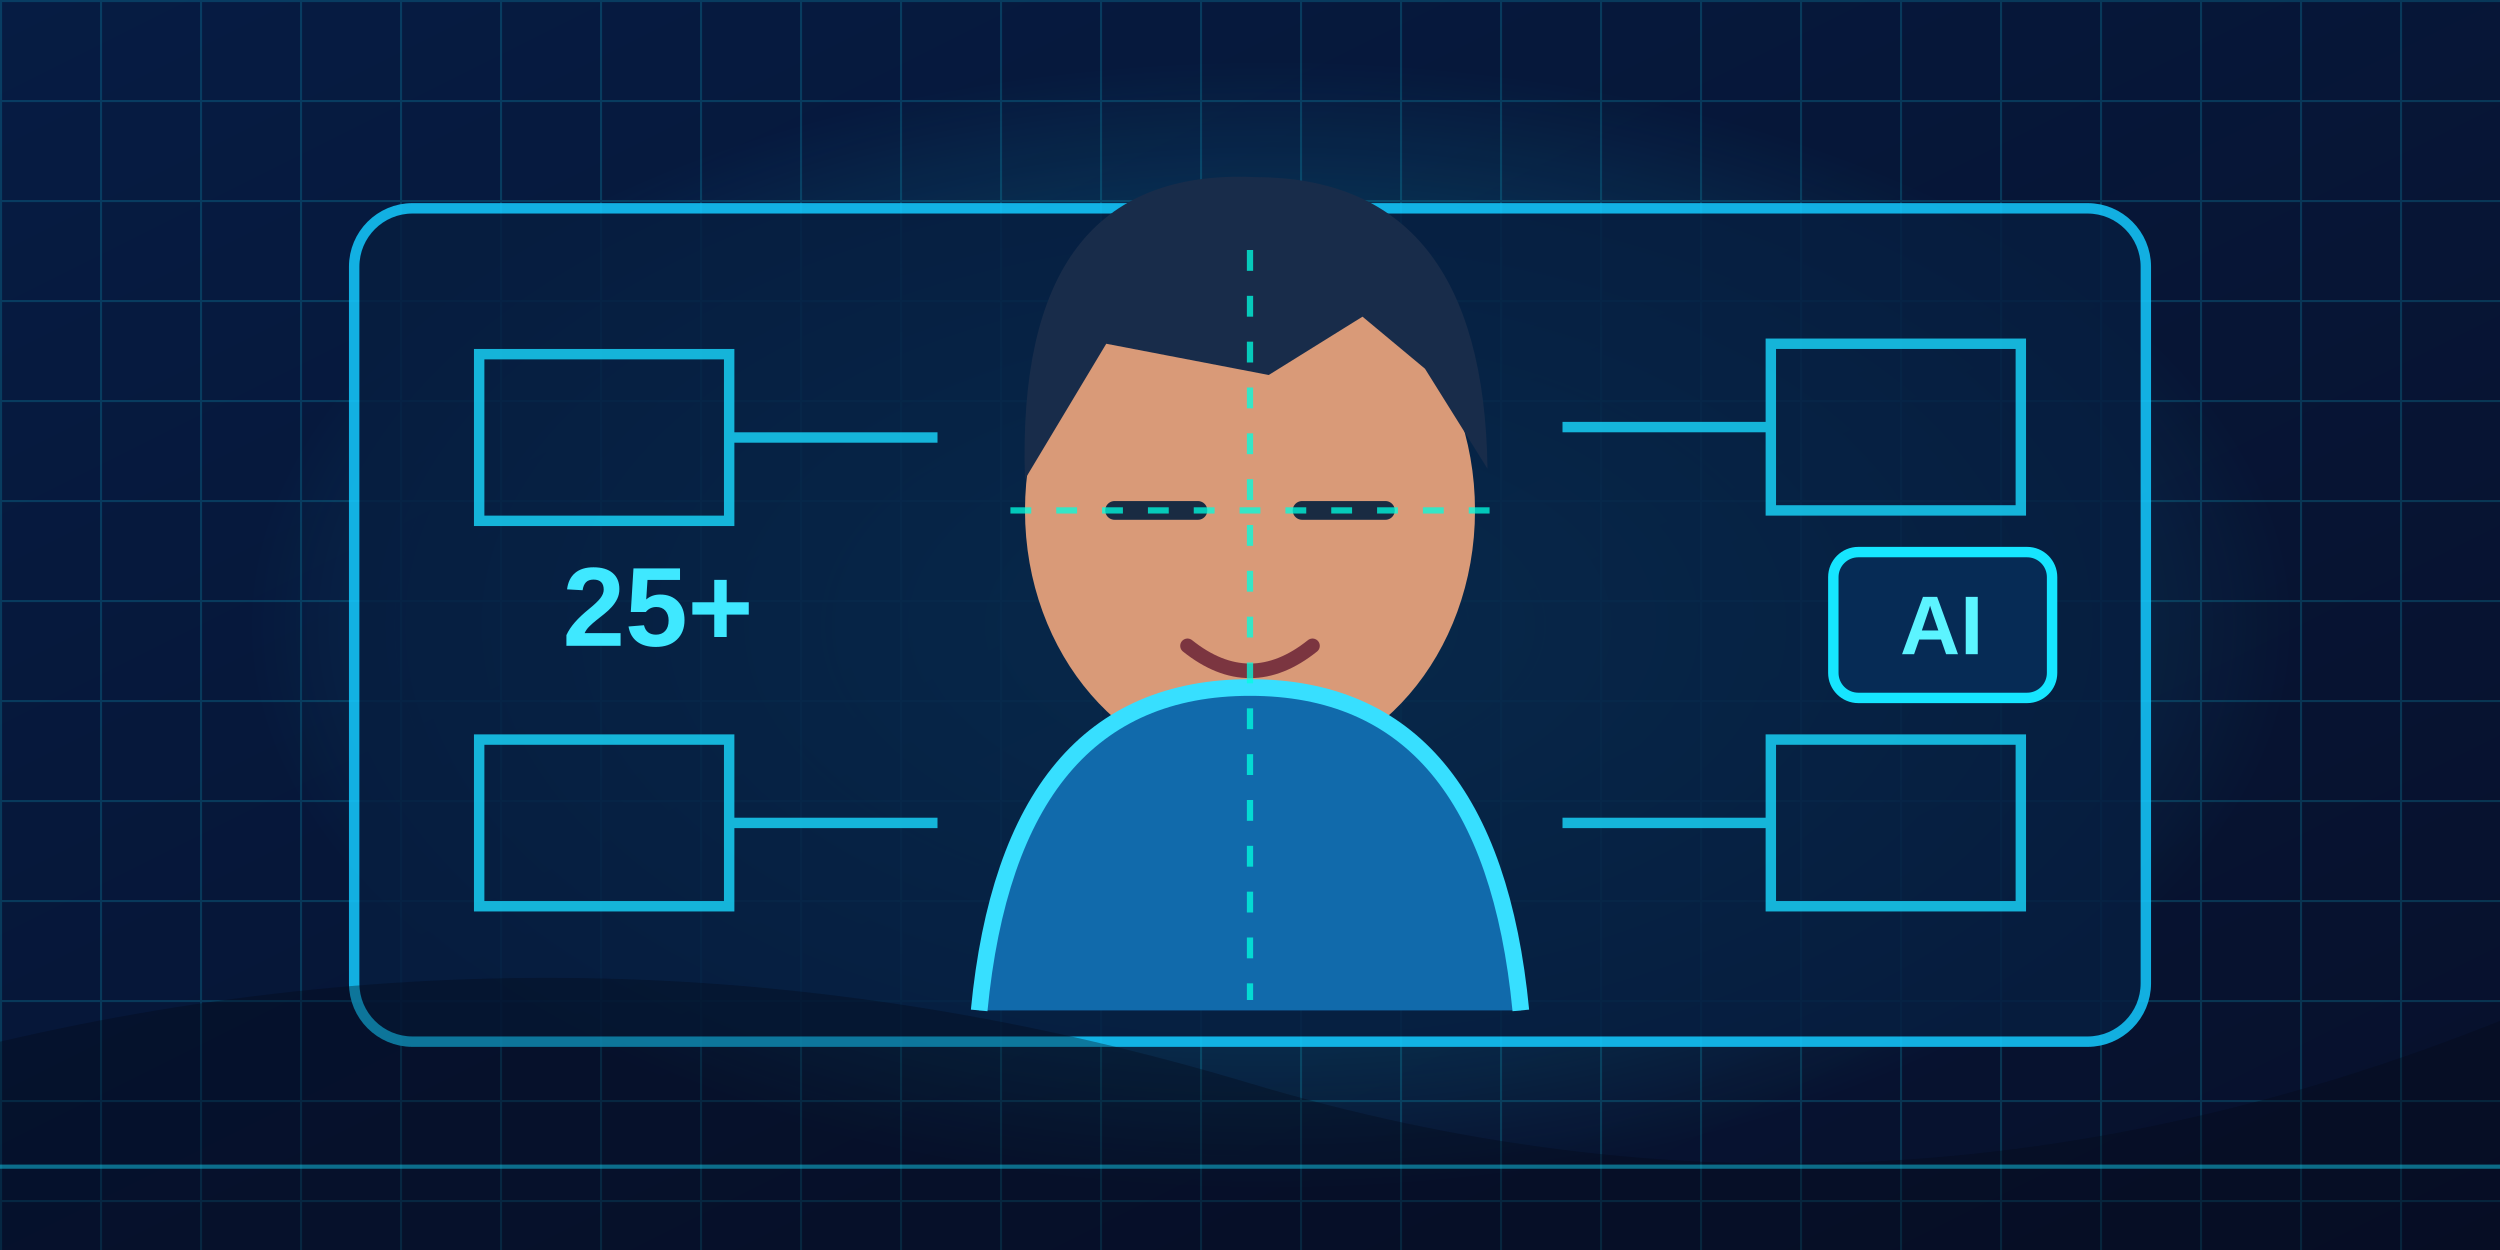
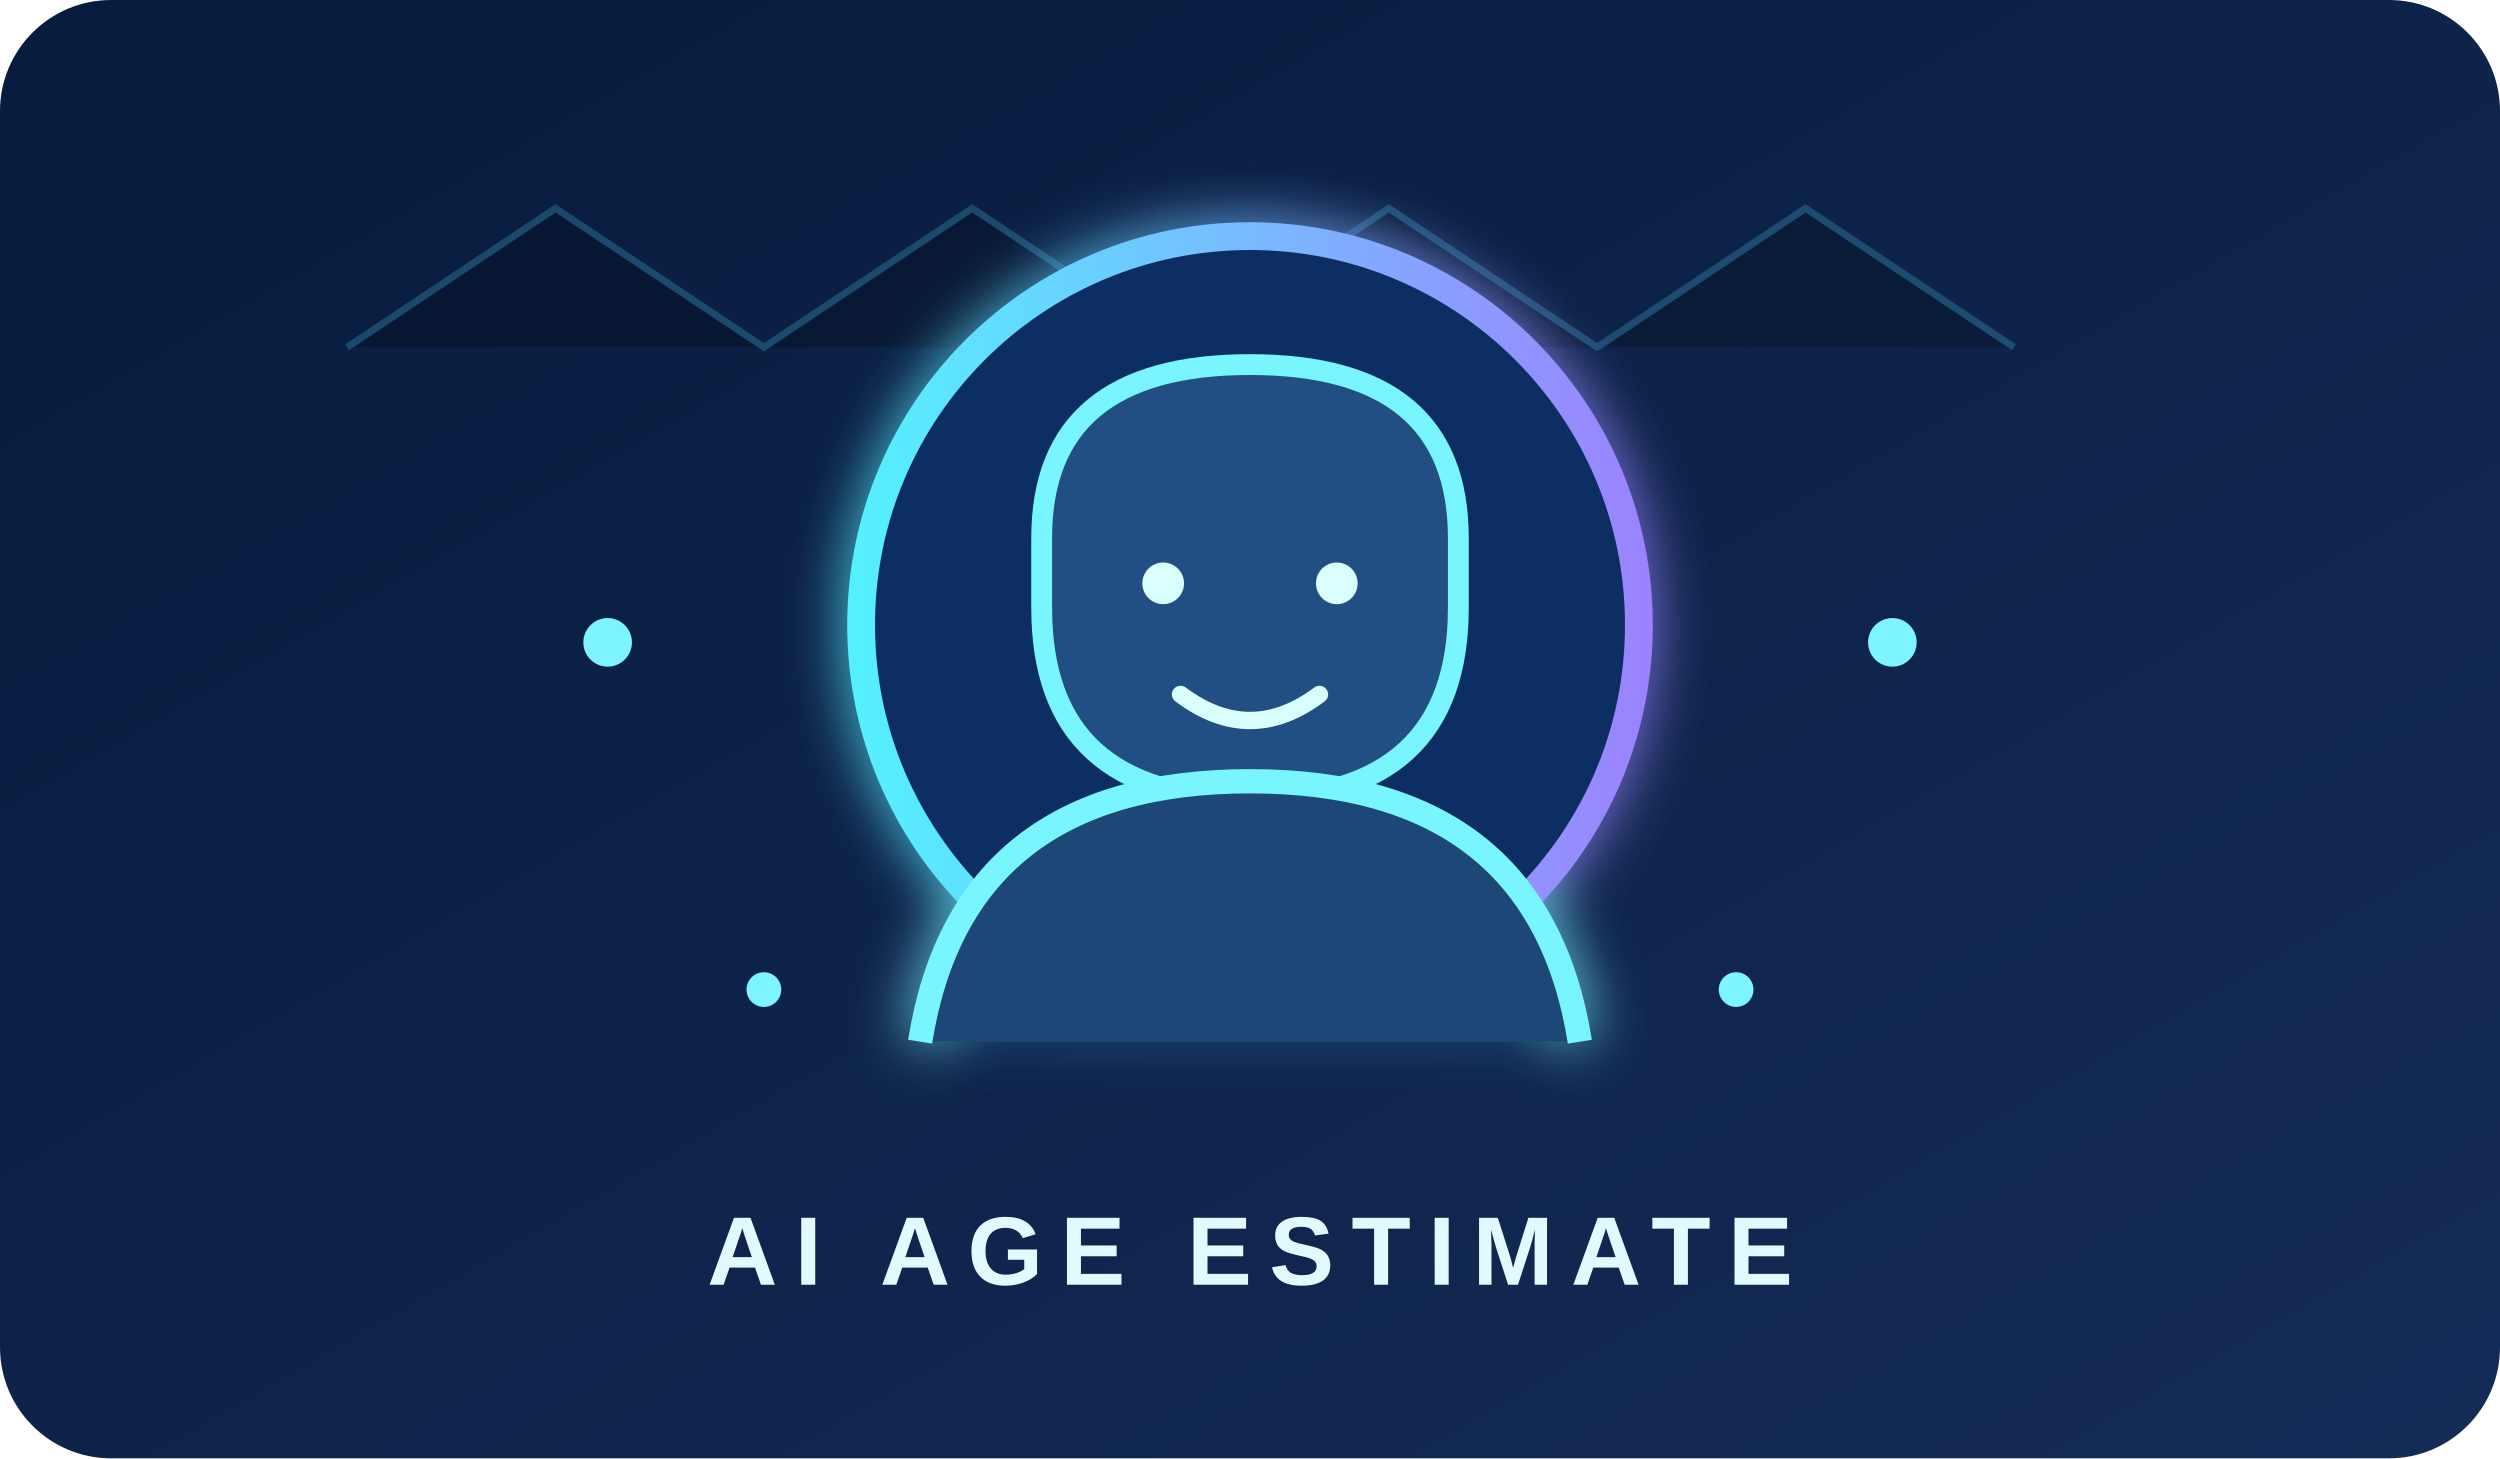
- <svg xmlns="http://www.w3.org/2000/svg" viewBox="0 0 1200 600" role="img" aria-label="تصویر ربات تخمین سن با هوش مصنوعی">
+ <svg xmlns="http://www.w3.org/2000/svg" viewBox="0 0 720 420">
  <defs>
-     <linearGradient id="bg" x1="0" y1="0" x2="1" y2="1">
-       <stop stop-color="#061c43" />
-       <stop offset="1" stop-color="#07102b" />
+     <linearGradient id="bg" x2="1" y2="1">
+       <stop stop-color="#071b3c" />
+       <stop offset="1" stop-color="#142b57" />
    </linearGradient>
-     <radialGradient id="glow">
-       <stop stop-color="#15dfff" stop-opacity=".42" />
-       <stop offset="1" stop-color="#15dfff" stop-opacity="0" />
-     </radialGradient>
-     <linearGradient id="metal" x1="0" y1="0" x2="1" y2="1">
-       <stop stop-color="#fff" />
-       <stop offset=".35" stop-color="#15dfff" />
-       <stop offset="1" stop-color="#123c79" />
+     <linearGradient id="g">
+       <stop stop-color="#55f0ff" />
+       <stop offset="1" stop-color="#9b83ff" />
    </linearGradient>
-     <pattern id="grid" width="48" height="48" patternUnits="userSpaceOnUse">
-       <path d="M48 0H0V48" fill="none" stroke="#15dfff" stroke-opacity=".17" stroke-width="2" />
-     </pattern>
-     <filter id="shadow">
-       <feGaussianBlur stdDeviation="18" />
+     <filter id="glow">
+       <feGaussianBlur stdDeviation="8" result="b" />
+       <feMerge>
+         <feMergeNode in="b" />
+         <feMergeNode in="SourceGraphic" />
+       </feMerge>
    </filter>
  </defs>
-   <rect width="1200" height="600" fill="url(#bg)" />
-   <rect width="1200" height="600" fill="url(#grid)" />
-   <ellipse cx="610" cy="300" rx="490" ry="270" fill="url(#glow)" />
-   <rect x="170" y="100" width="860" height="400" rx="28" fill="#061d40" stroke="#14caff" stroke-width="5" opacity=".85" />
-   <g stroke="#19d9ff" stroke-width="5" fill="none" opacity=".8">
-     <path d="M230 170h120v80H230zM850 165h120v80H850zM230 355h120v80H230zM850 355h120v80H850z" />
-     <path d="M350 210h100M750 205h100M350 395h100M750 395h100" />
+   <rect width="720" height="420" rx="32" fill="url(#bg)" />
+   <g opacity=".22" stroke="#55dfff" stroke-width="2">
+     <path d="M100 100 160 60 220 100 280 60 340 100 400 60 460 100 520 60 580 100" />
  </g>
-   <ellipse cx="600" cy="245" rx="108" ry="125" fill="#d99a78" />
-   <path d="M492 230q-5-150 110-145q110 0 112 140l-30-48-30-25-45 28-78-15Z" fill="#182c4a" />
-   <path d="M535 245h40M625 245h40" stroke="#192b42" stroke-width="9" stroke-linecap="round" />
-   <path d="M570 310q30 24 60 0" stroke="#7b3540" stroke-width="7" fill="none" stroke-linecap="round" />
-   <path d="M470 485q15-155 130-155t130 155" fill="#116aab" stroke="#37dfff" stroke-width="8" />
-   <path d="M600 120v360M485 245h230" stroke="#00ffe0" stroke-width="3" stroke-dasharray="10 12" opacity=".75" />
-   <rect x="880" y="265" width="105" height="70" rx="12" fill="#062b55" stroke="#16e5ff" stroke-width="5" />
-   <text x="932" y="314" fill="#5cf4ff" font-size="40" font-family="Arial" text-anchor="middle" font-weight="bold">AI</text>
-   <text x="270" y="310" fill="#3fe8ff" font-size="54" font-family="Arial" font-weight="bold">25+</text>
-   <path d="M0 500 Q300 430 600 520 T1200 490V600H0Z" fill="#020817" opacity=".35" />
-   <path d="M0 560H1200" stroke="#15dfff" stroke-opacity=".45" stroke-width="2" />
+   <g filter="url(#glow)">
+     <circle cx="360" cy="180" r="112" fill="#102f62" stroke="url(#g)" stroke-width="8" />
+     <path d="M300 155q0-50 60-50t60 50v20q0 55-60 55t-60-55Z" fill="#214f83" stroke="#78f5ff" stroke-width="6" />
+     <path d="M265 300q12-75 95-75t95 75" fill="#1a4776" stroke="#78f5ff" stroke-width="7" />
+     <circle cx="335" cy="168" r="6" fill="#d9ffff" />
+     <circle cx="385" cy="168" r="6" fill="#d9ffff" />
+     <path d="M340 200q20 15 40 0" fill="none" stroke="#d9ffff" stroke-width="5" stroke-linecap="round" />
+   </g>
+   <g fill="#7df4ff">
+     <circle cx="175" cy="185" r="7" />
+     <circle cx="545" cy="185" r="7" />
+     <circle cx="220" cy="285" r="5" />
+     <circle cx="500" cy="285" r="5" />
+   </g>
+   <text x="360" y="370" fill="#e1faff" font-family="Arial,sans-serif" font-size="28" font-weight="700" text-anchor="middle" letter-spacing="5">AI AGE ESTIMATE</text>
</svg>
